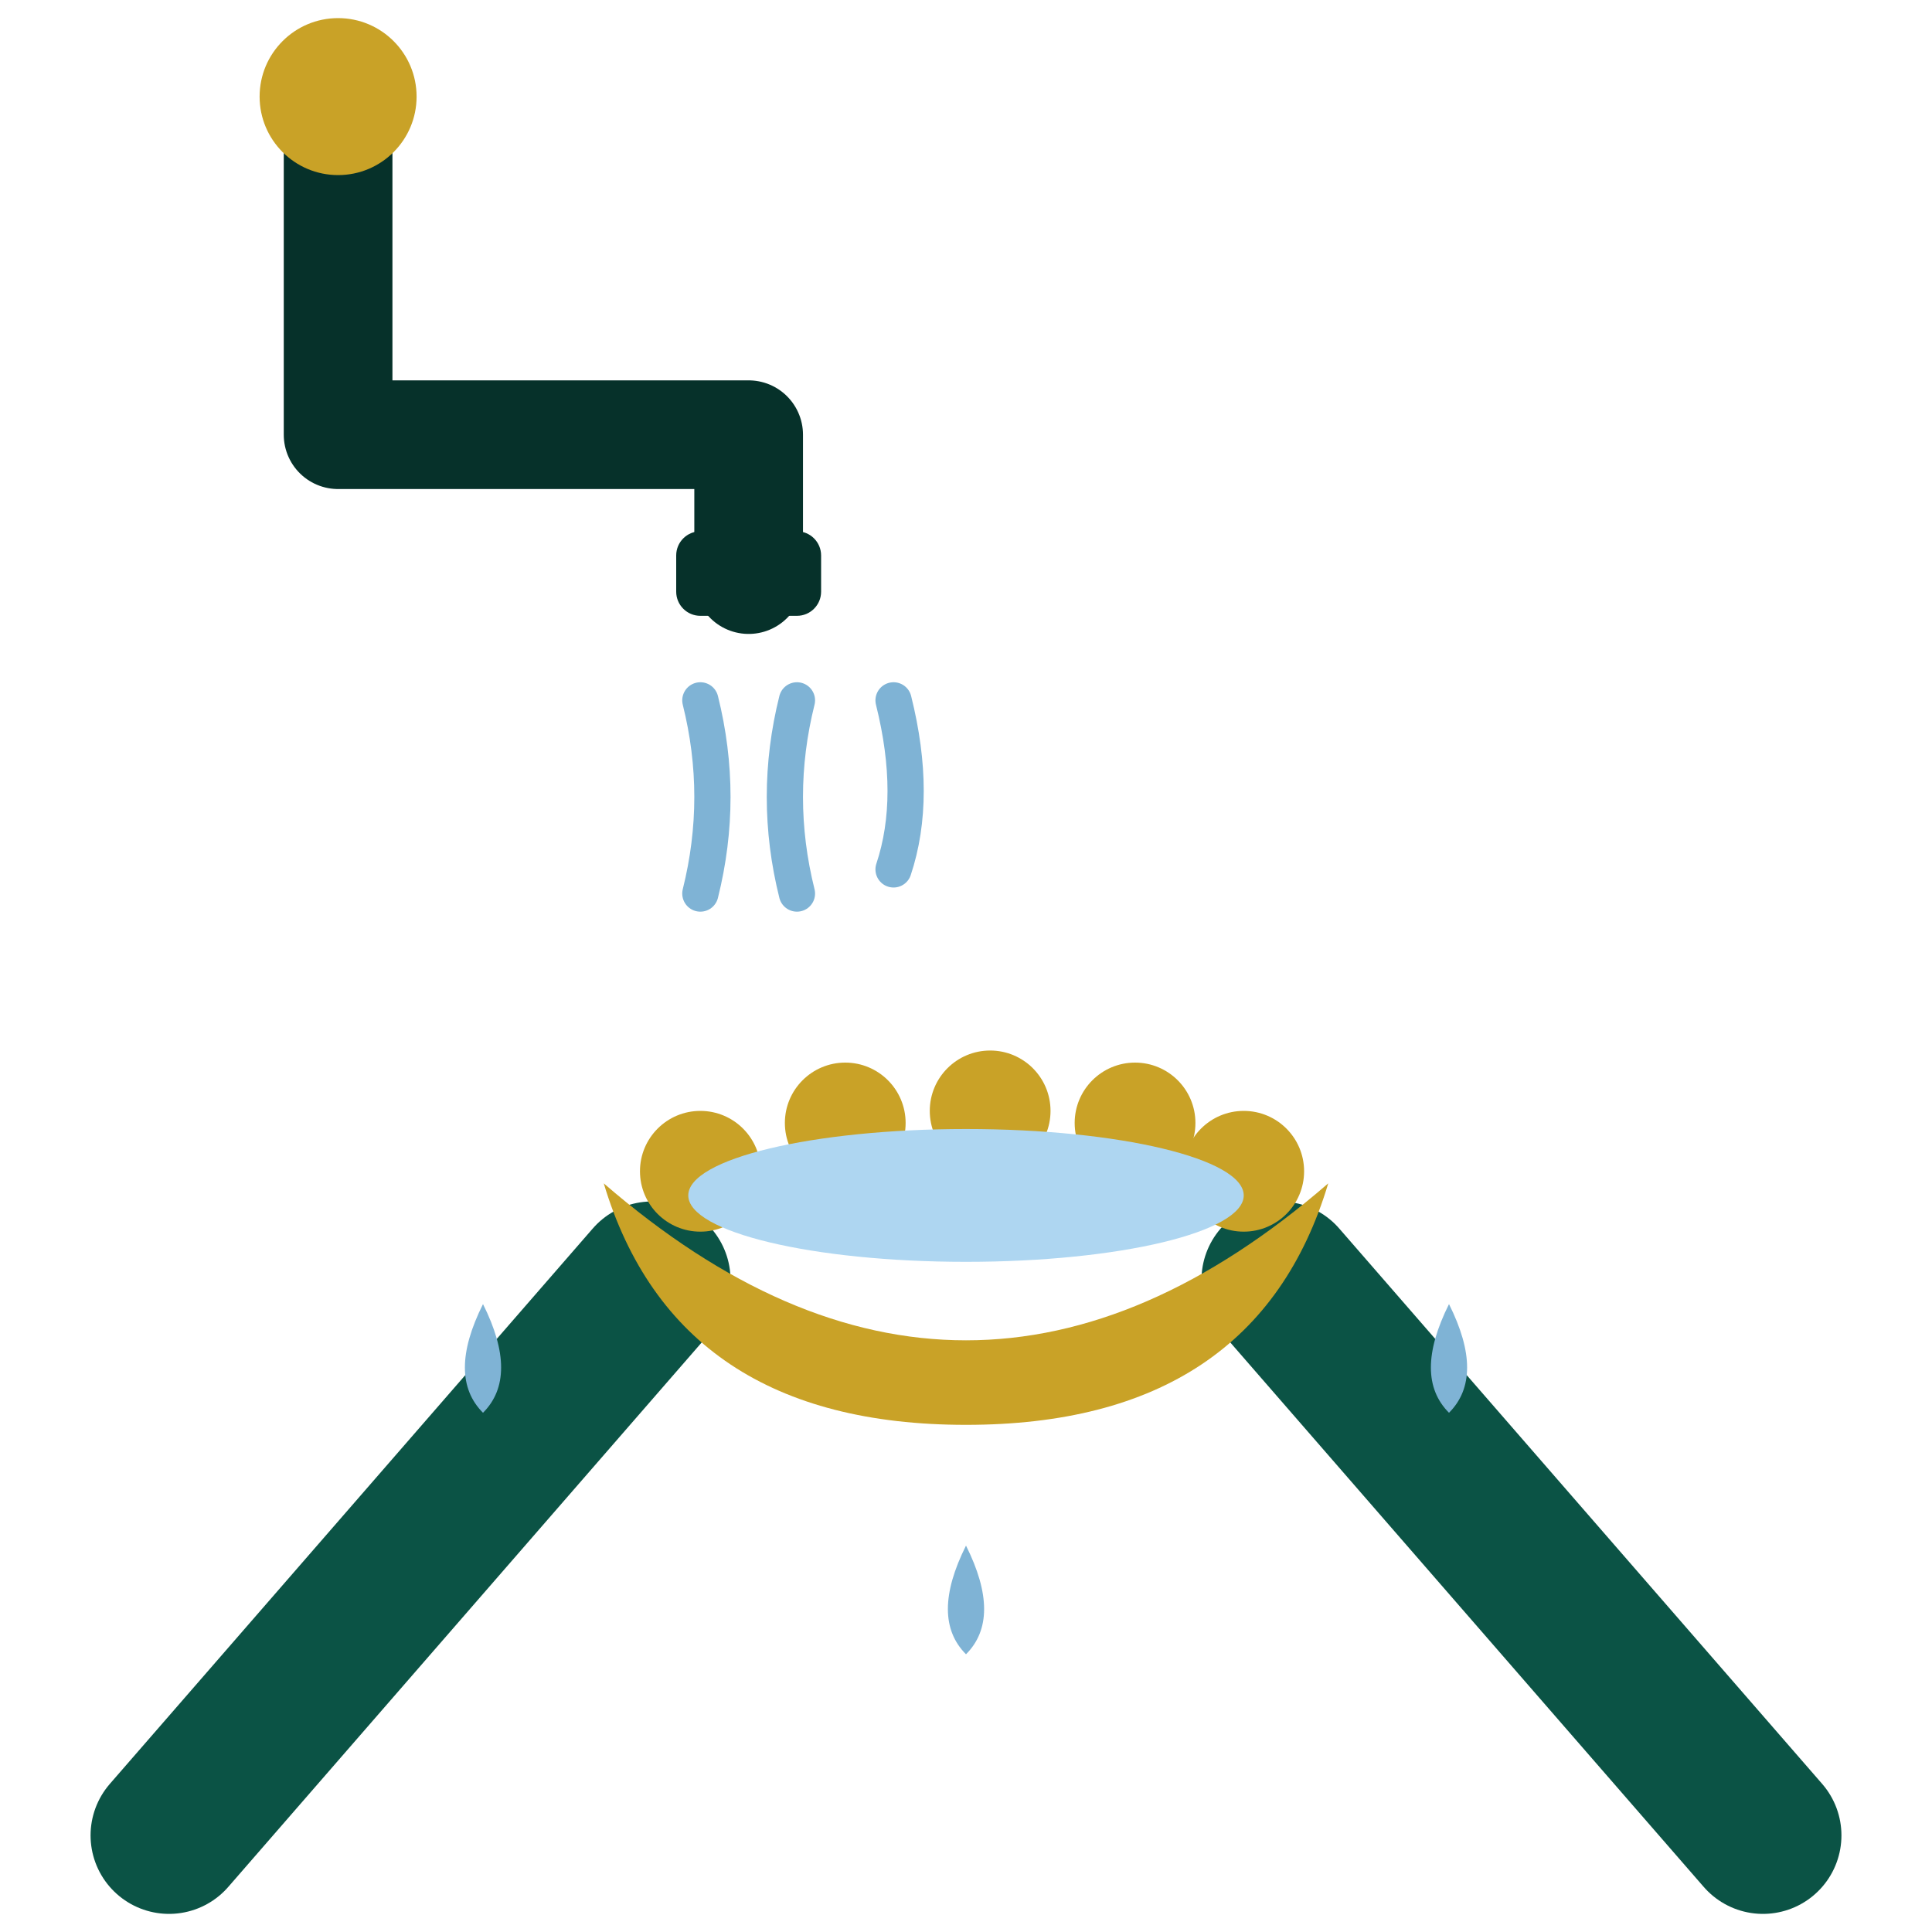
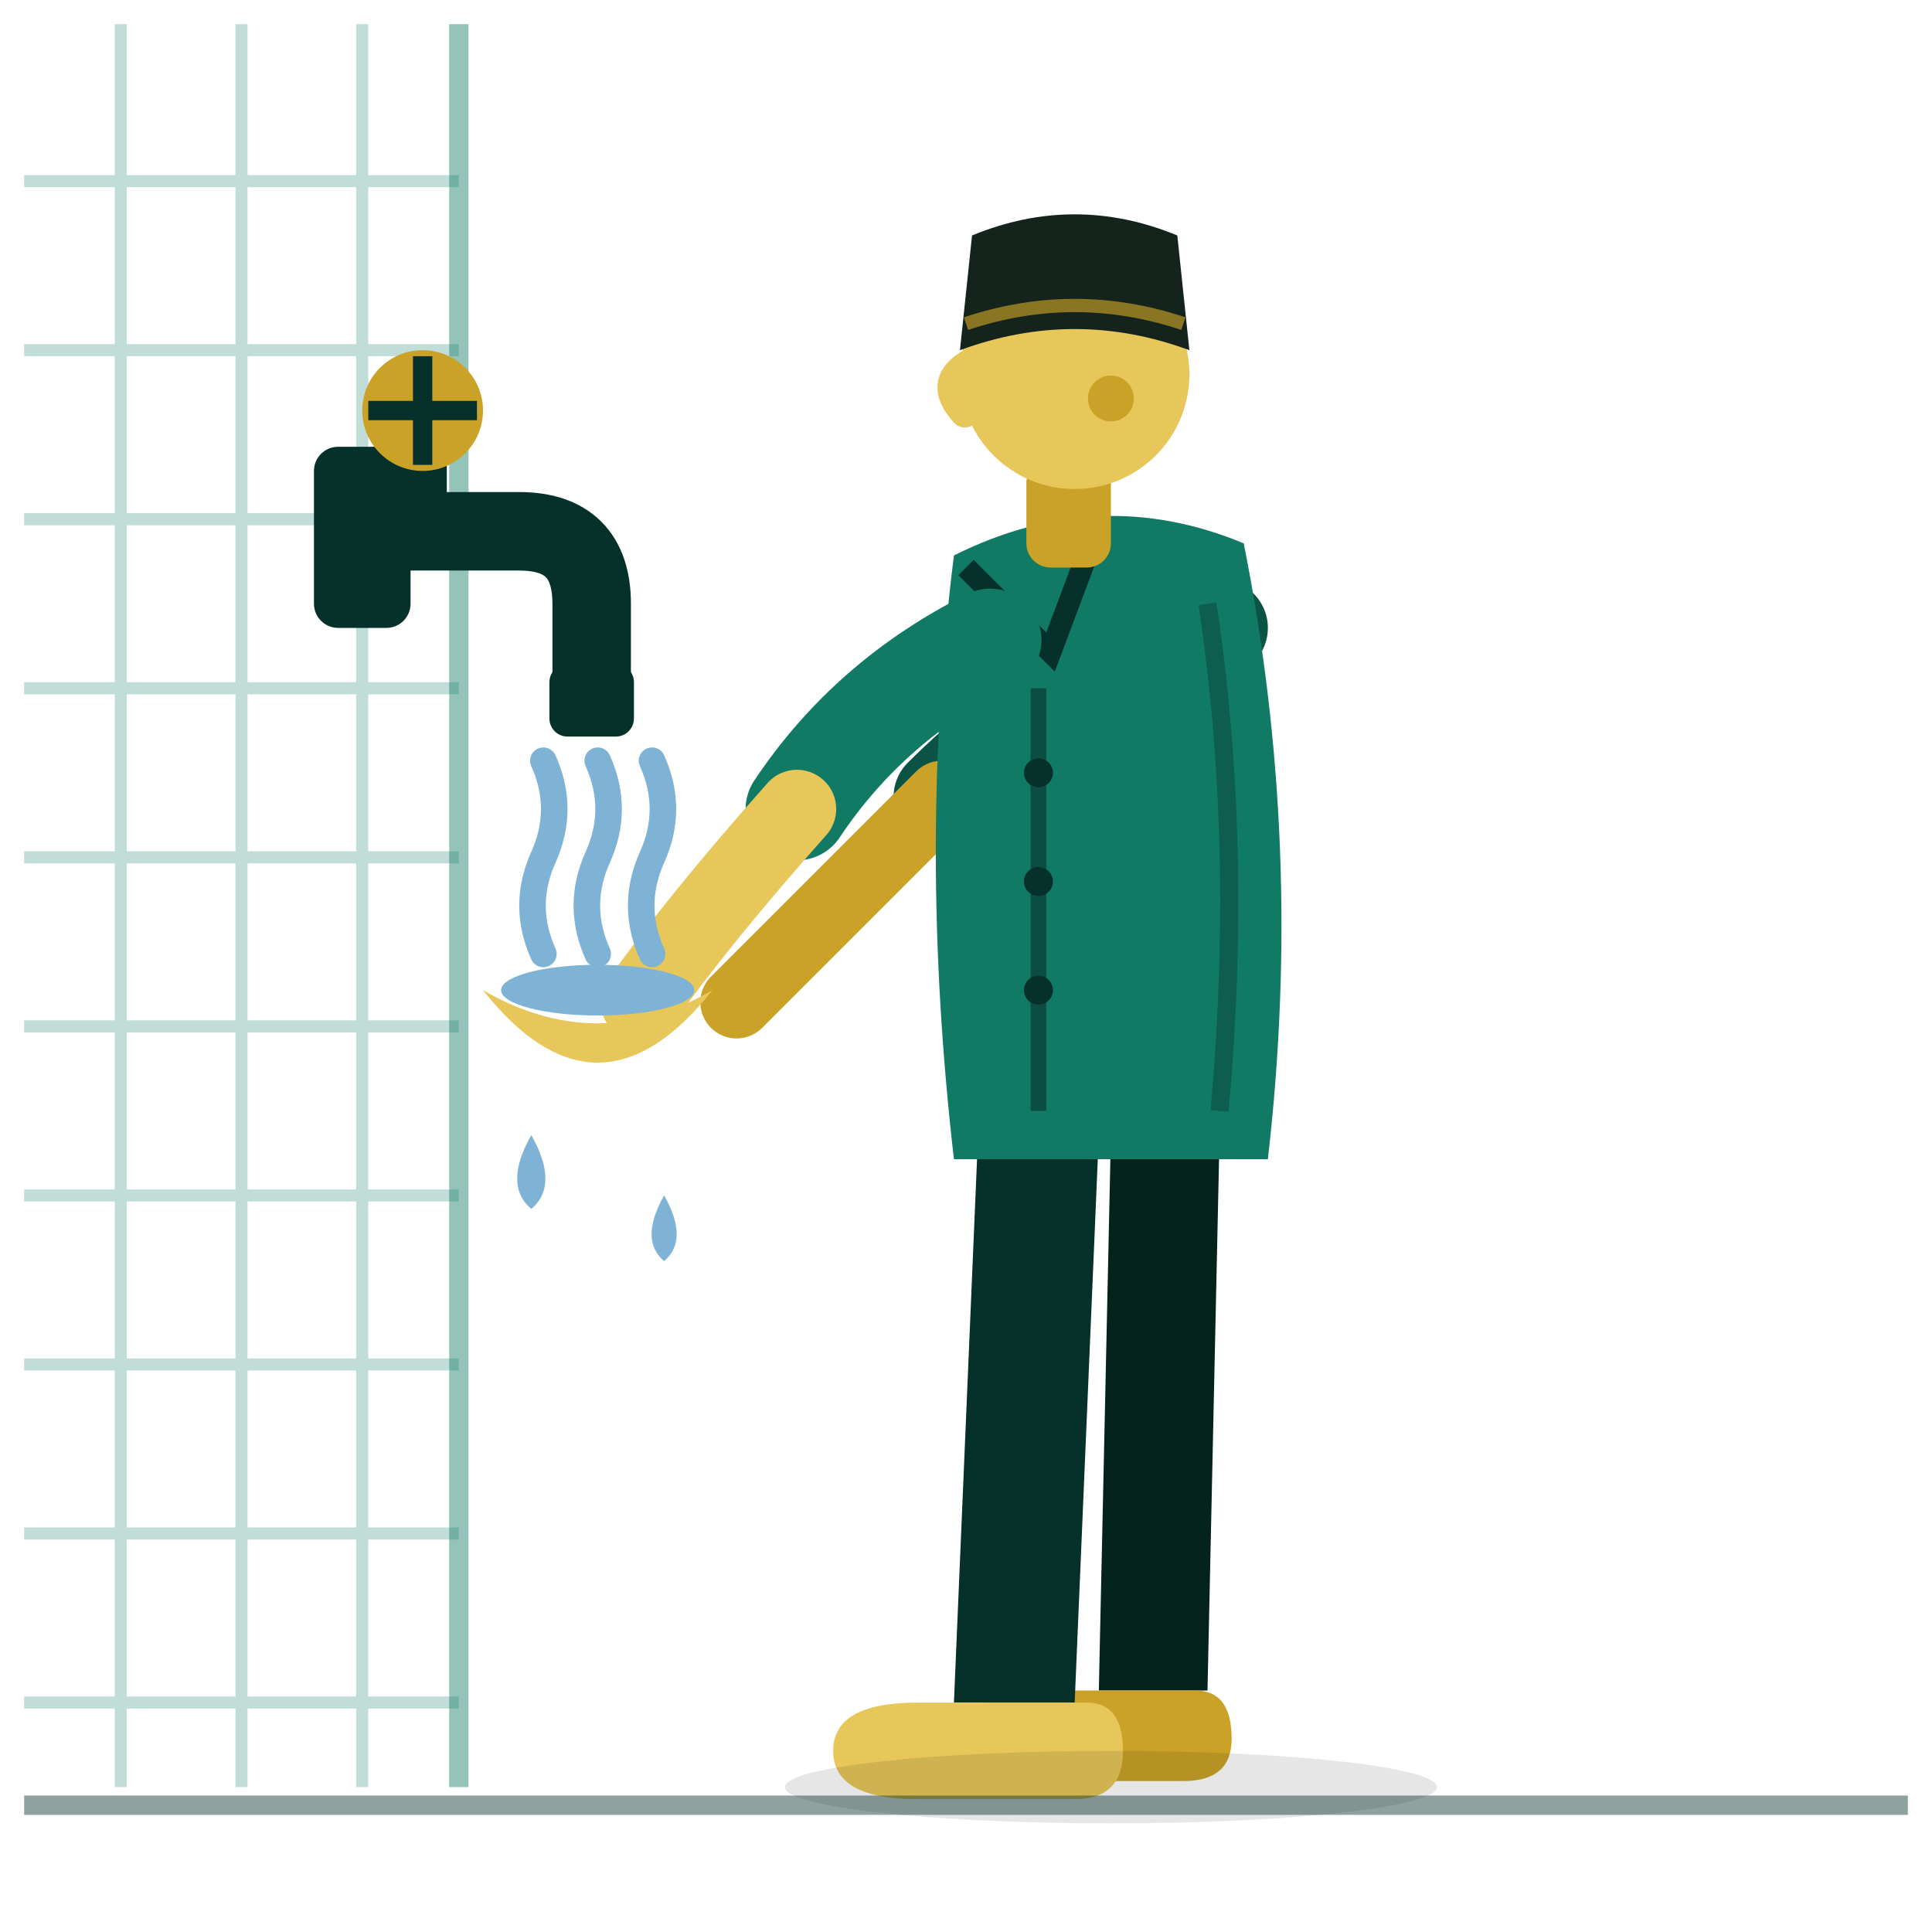
<svg xmlns="http://www.w3.org/2000/svg" viewBox="0 0 160 160">
-   <path d="M28 8 V36 H62 V48" fill="none" stroke="#06312A" stroke-width="9" stroke-linecap="round" stroke-linejoin="round" />
-   <circle cx="28" cy="8" r="6.5" fill="#C9A227" />
-   <rect x="56" y="44" width="12" height="7" rx="2" fill="#06312A" />
-   <path d="M58 58 q2 8 0 16 M66 58 q-2 8 0 16 M74 58 q2 8 0 14" fill="none" stroke="#7FB3D5" stroke-width="3" stroke-linecap="round" />
-   <path d="M14 152 L54 106" stroke="#0B5345" stroke-width="13" stroke-linecap="round" />
-   <path d="M146 152 L106 106" stroke="#0B5345" stroke-width="13" stroke-linecap="round" />
-   <path d="M50 98 Q80 124 110 98 Q104 118 80 118 Q56 118 50 98 Z" fill="#C9A227" />
-   <circle cx="58" cy="97" r="5" fill="#C9A227" />
-   <circle cx="70" cy="93" r="5" fill="#C9A227" />
-   <circle cx="82" cy="92" r="5" fill="#C9A227" />
-   <circle cx="94" cy="93" r="5" fill="#C9A227" />
-   <circle cx="103" cy="97" r="5" fill="#C9A227" />
-   <ellipse cx="80" cy="99" rx="23" ry="5.5" fill="#AED6F1" />
-   <path d="M40 108 q-3 6 0 9 q3 -3 0 -9Z" fill="#7FB3D5" />
-   <path d="M120 108 q-3 6 0 9 q3 -3 0 -9Z" fill="#7FB3D5" />
-   <path d="M80 128 q-3 6 0 9 q3 -3 0 -9Z" fill="#7FB3D5" />
+   <g fill="none" stroke="#117A65" stroke-width="1" opacity="0.26">
+     <path d="M10 2 V148 M20 2 V148 M30 2 V148" />
+     <path d="M2 15 H38 M2 29 H38 M2 43 H38 M2 57 H38 M2 71 H38 M2 85 H38 M2 99 H38 M2 113 H38 M2 127 H38 M2 141 H38" />
+   </g>
+   <line x1="38" y1="2" x2="38" y2="148" stroke="#117A65" stroke-width="1.6" opacity="0.45" />
+   <rect x="26" y="37" width="8" height="15" rx="2" fill="#06312A" />
+   <path d="M30 44 H43 Q49 44 49 50 V57" fill="none" stroke="#06312A" stroke-width="6.5" stroke-linecap="round" />
+   <rect x="45.5" y="55" width="7" height="6" rx="1.5" fill="#06312A" />
+   <line x1="35" y1="44" x2="35" y2="37" stroke="#06312A" stroke-width="4" />
+   <circle cx="35" cy="34" r="5" fill="#C9A227" />
+   <path d="M30.5 34 H39.5 M35 29.5 V38.5" stroke="#06312A" stroke-width="1.6" />
+   <path d="M101 52 Q88 56 78 66" fill="none" stroke="#0B5345" stroke-width="8" stroke-linecap="round" />
+   <path d="M78 66 Q68 76 61 83" fill="none" stroke="#C9A227" stroke-width="6" stroke-linecap="round" />
+   <polygon points="92,94 101,94 100,140 91,140" fill="#04231D" />
+   <path d="M99 140 L86 140 Q80 140 80 144 Q80 147.5 87 147.5 L98 147.5 Q102 147.5 102 144 Q102 140 99 140 Z" fill="#C9A227" />
+   <polygon points="81,94 91,94 89,141 79,141" fill="#06312A" />
+   <path d="M90 141 L76 141 Q69 141 69 145 Q69 149 76 149 L89 149 Q93 149 93 145 Q93 141 90 141 Z" fill="#E7C65A" />
+   <path d="M79 46 Q76 70 79 96 L105 96 Q108 70 103 45 Q91 40 79 46 Z" fill="#117A65" />
+   <path d="M80 47 L87 54 L90 46" fill="none" stroke="#06312A" stroke-width="1.8" />
+   <line x1="86" y1="57" x2="86" y2="92" stroke="#06312A" stroke-width="1.3" opacity="0.6" />
+   <circle cx="86" cy="64" r="1.2" fill="#06312A" />
+   <circle cx="86" cy="73" r="1.2" fill="#06312A" />
+   <circle cx="86" cy="82" r="1.2" fill="#06312A" />
+   <path d="M100 50 Q103 70 101 92" fill="none" stroke="#0B5345" stroke-width="1.5" opacity="0.7" />
+   <rect x="85" y="38" width="7" height="9" rx="2" fill="#C9A227" />
+   <circle cx="89" cy="31" r="9.5" fill="#E7C65A" />
+   <path d="M80.5 30 q-3 1.6 -0.6 4.2" fill="none" stroke="#E7C65A" stroke-width="2.4" stroke-linecap="round" />
+   <circle cx="92" cy="33" r="1.9" fill="#C9A227" />
+   <path d="M79.5 29 L80.5 19.5 Q89 16 97.5 19.5 L98.5 29 Q89 25.5 79.5 29 Z" fill="#14231C" />
+   <path d="M80 26.8 Q89 23.8 98 26.8" fill="none" stroke="#C9A227" stroke-width="1.1" opacity="0.65" />
+   <path d="M82 53 Q72 58 66 67" fill="none" stroke="#117A65" stroke-width="8.5" stroke-linecap="round" />
+   <path d="M66 67 Q58 76 53 83" fill="none" stroke="#E7C65A" stroke-width="6.5" stroke-linecap="round" />
+   <path d="M40 82 Q49.5 94 59 82 Q49.5 87.5 40 82 Z" fill="#E7C65A" />
+   <ellipse cx="49.5" cy="82" rx="8" ry="2.1" fill="#7FB3D5" />
+   <path d="M45 63 q1.8 4 0 8 q-1.8 4 0 8" fill="none" stroke="#7FB3D5" stroke-width="2.2" stroke-linecap="round" />
+   <path d="M49.5 63 q1.8 4 0 8 q-1.8 4 0 8" fill="none" stroke="#7FB3D5" stroke-width="2.2" stroke-linecap="round" />
+   <path d="M54 63 q1.8 4 0 8 q-1.8 4 0 8" fill="none" stroke="#7FB3D5" stroke-width="2.2" stroke-linecap="round" />
+   <path d="M44 94 q2.34 4.14 0 6.12 q-2.34 -1.98 0 -6.12 Z" fill="#7FB3D5" />
+   <path d="M55 99 q2.08 3.68 0 5.44 q-2.08 -1.76 0 -5.44 Z" fill="#7FB3D5" />
+   <ellipse cx="92" cy="148" rx="27" ry="3" fill="#000" opacity="0.10" />
+   <line x1="2" y1="149.5" x2="158" y2="149.5" stroke="#06312A" stroke-width="1.6" opacity="0.45" />
</svg>
